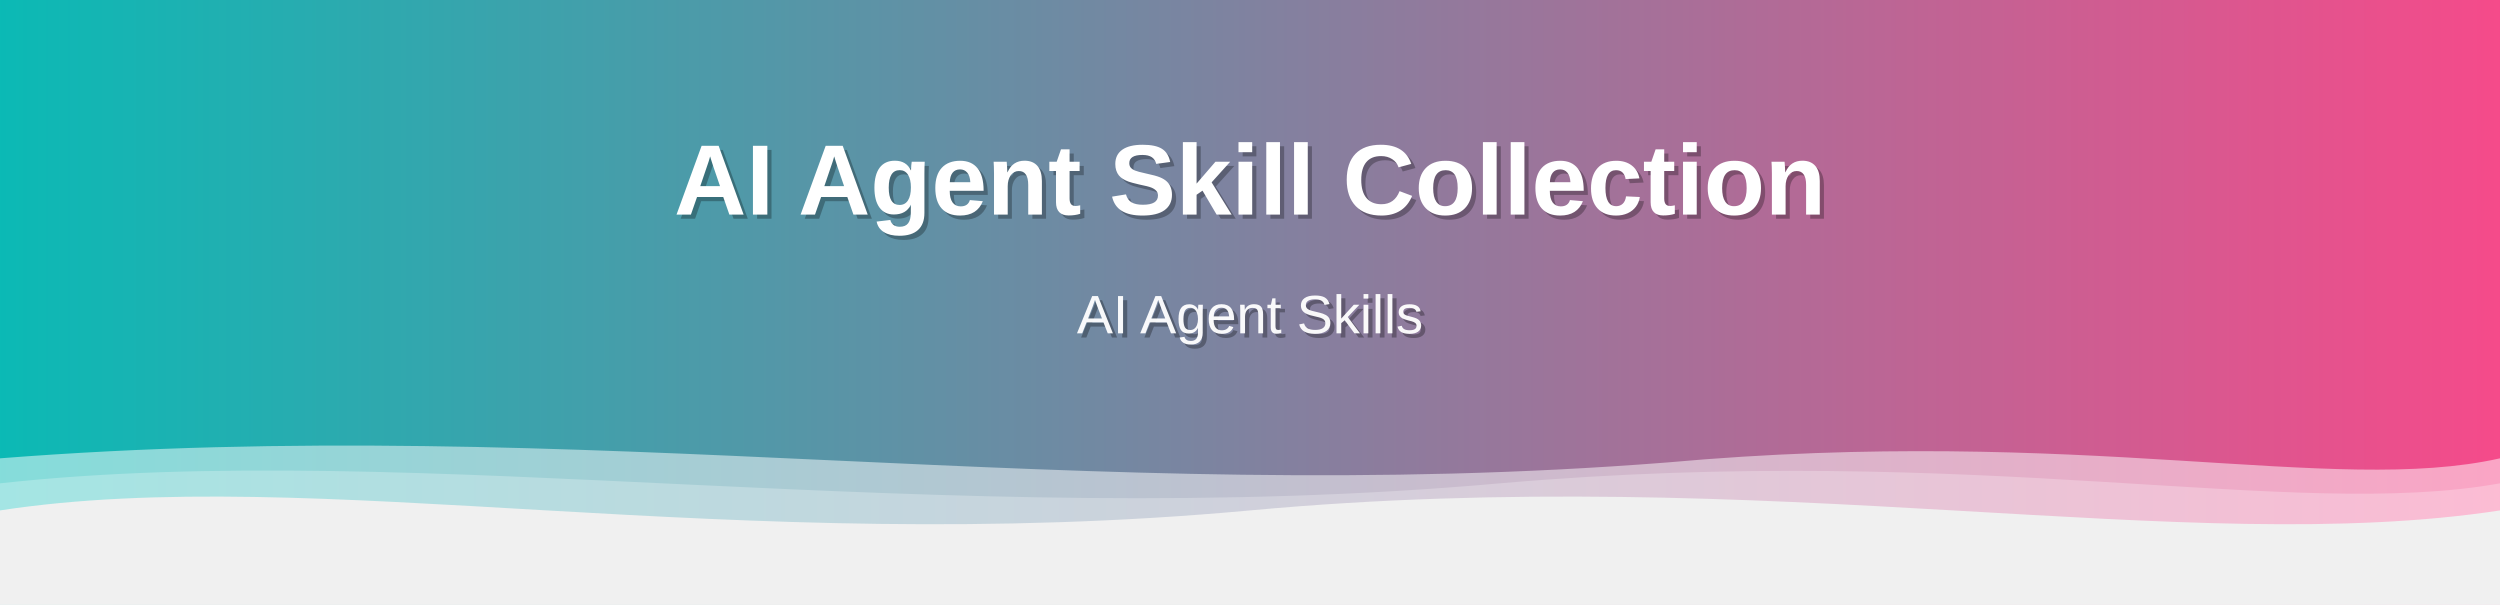
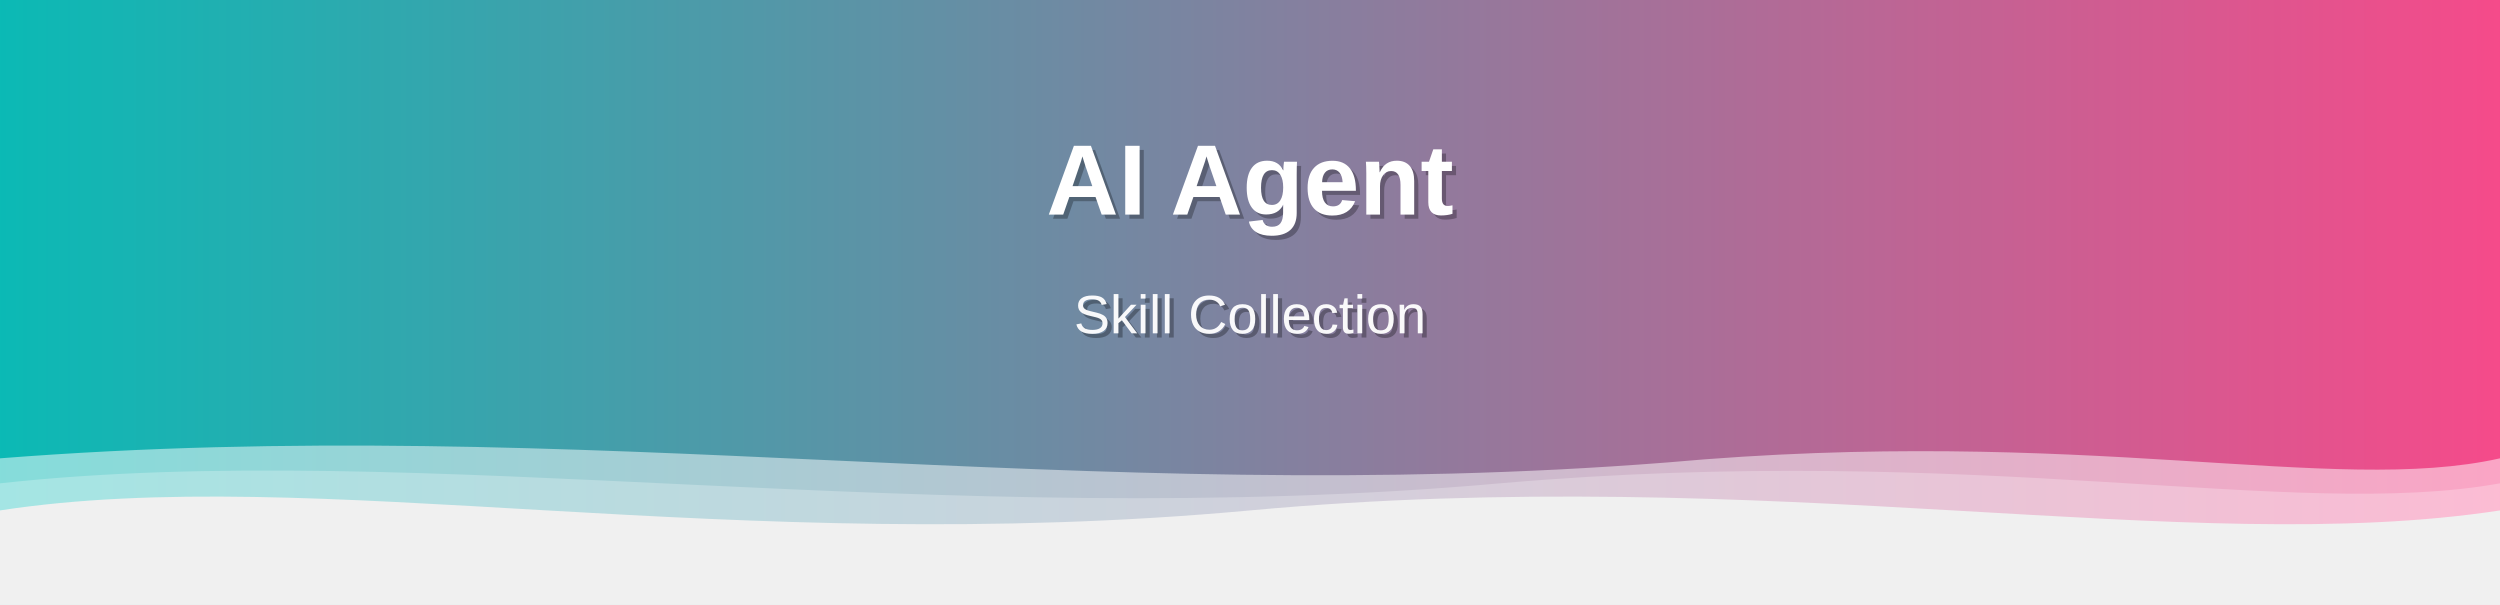
<svg xmlns="http://www.w3.org/2000/svg" width="1200" height="290" viewBox="0 0 1200 290" role="img" aria-label="Agent Skills — AI Agent Skills">
  <defs>
    <linearGradient id="bg" x1="0%" y1="0%" x2="100%" y2="0%">
      <stop offset="0%" stop-color="#0ABAB5">
        <animate attributeName="stop-color" values="#0ABAB5;#F64A8A;#0ABAB5" dur="8s" repeatCount="indefinite" />
      </stop>
      <stop offset="100%" stop-color="#F64A8A">
        <animate attributeName="stop-color" values="#F64A8A;#0ABAB5;#F64A8A" dur="8s" repeatCount="indefinite" />
      </stop>
    </linearGradient>
    <mask id="wave">
      <rect width="1200" height="290" fill="#FFFFFF" />
      <path fill="#000000" d="M0,290 L0,245 C150,222 350,268 600,245 C850,222 1050,268 1200,245 L1200,290 Z">
        <animateTransform attributeName="transform" type="translate" values="0,0;0,5;0,0" dur="6s" begin="-3.6s" calcMode="spline" keyTimes="0;0.5;1" keySplines="0.5 0 0.5 1;0.5 0 0.5 1" repeatCount="indefinite" />
      </path>
    </mask>
  </defs>
  <g mask="url(#wave)">
    <rect width="1200" height="290" fill="url(#bg)" />
    <path fill="#FFFFFF" opacity="0.25" d="M0,290 L0,232 C200,210 450,256 720,232 C950,212 1100,250 1200,232 L1200,290 Z">
      <animateTransform attributeName="transform" type="translate" values="0,0;0,8;0,0" dur="6s" begin="-1.8s" calcMode="spline" keyTimes="0;0.5;1" keySplines="0.5 0 0.5 1;0.5 0 0.5 1" repeatCount="indefinite" />
    </path>
    <path fill="#FFFFFF" opacity="0.5" d="M0,290 L0,220 C280,198 520,244 800,222 C1000,204 1120,238 1200,220 L1200,290 Z">
      <animateTransform attributeName="transform" type="translate" values="0,0;0,11;0,0" dur="6s" begin="0s" calcMode="spline" keyTimes="0;0.5;1" keySplines="0.5 0 0.5 1;0.5 0 0.5 1" repeatCount="indefinite" />
    </path>
    <g>
      <animate attributeName="opacity" values="0;1" dur="1.5s" fill="freeze" />
-       <text x="602" y="105" font-family="'Arial Black','Helvetica Neue',Arial,sans-serif" font-size="48" font-weight="bold" fill="#000000" opacity="0.28" text-anchor="middle">AI Agent Skill Collection</text>
-       <text x="600" y="103" font-family="'Arial Black','Helvetica Neue',Arial,sans-serif" font-size="48" font-weight="bold" fill="#FFFFFF" text-anchor="middle">AI Agent Skill Collection</text>
+       <text x="602" y="105" font-family="'Arial Black','Helvetica Neue',Arial,sans-serif" font-size="48" font-weight="bold" fill="#000000" opacity="0.28" text-anchor="middle">AI Agent</text>
+       <text x="600" y="103" font-family="'Arial Black','Helvetica Neue',Arial,sans-serif" font-size="48" font-weight="bold" fill="#FFFFFF" text-anchor="middle">AI Agent</text>
    </g>
    <g>
      <animate attributeName="opacity" values="0;1" dur="1.5s" begin="0.5s" fill="freeze" />
-       <text x="602" y="162" font-family="'Helvetica Neue',Arial,sans-serif" font-size="26" fill="#000000" opacity="0.30" text-anchor="middle">AI Agent Skills</text>
-       <text x="600" y="160" font-family="'Helvetica Neue',Arial,sans-serif" font-size="26" fill="#FFFFFF" opacity="0.95" text-anchor="middle">AI Agent Skills</text>
+       <text x="602" y="162" font-family="'Helvetica Neue',Arial,sans-serif" font-size="26" fill="#000000" opacity="0.30" text-anchor="middle">Skill Collection</text>
+       <text x="600" y="160" font-family="'Helvetica Neue',Arial,sans-serif" font-size="26" fill="#FFFFFF" opacity="0.95" text-anchor="middle">Skill Collection</text>
    </g>
  </g>
</svg>
